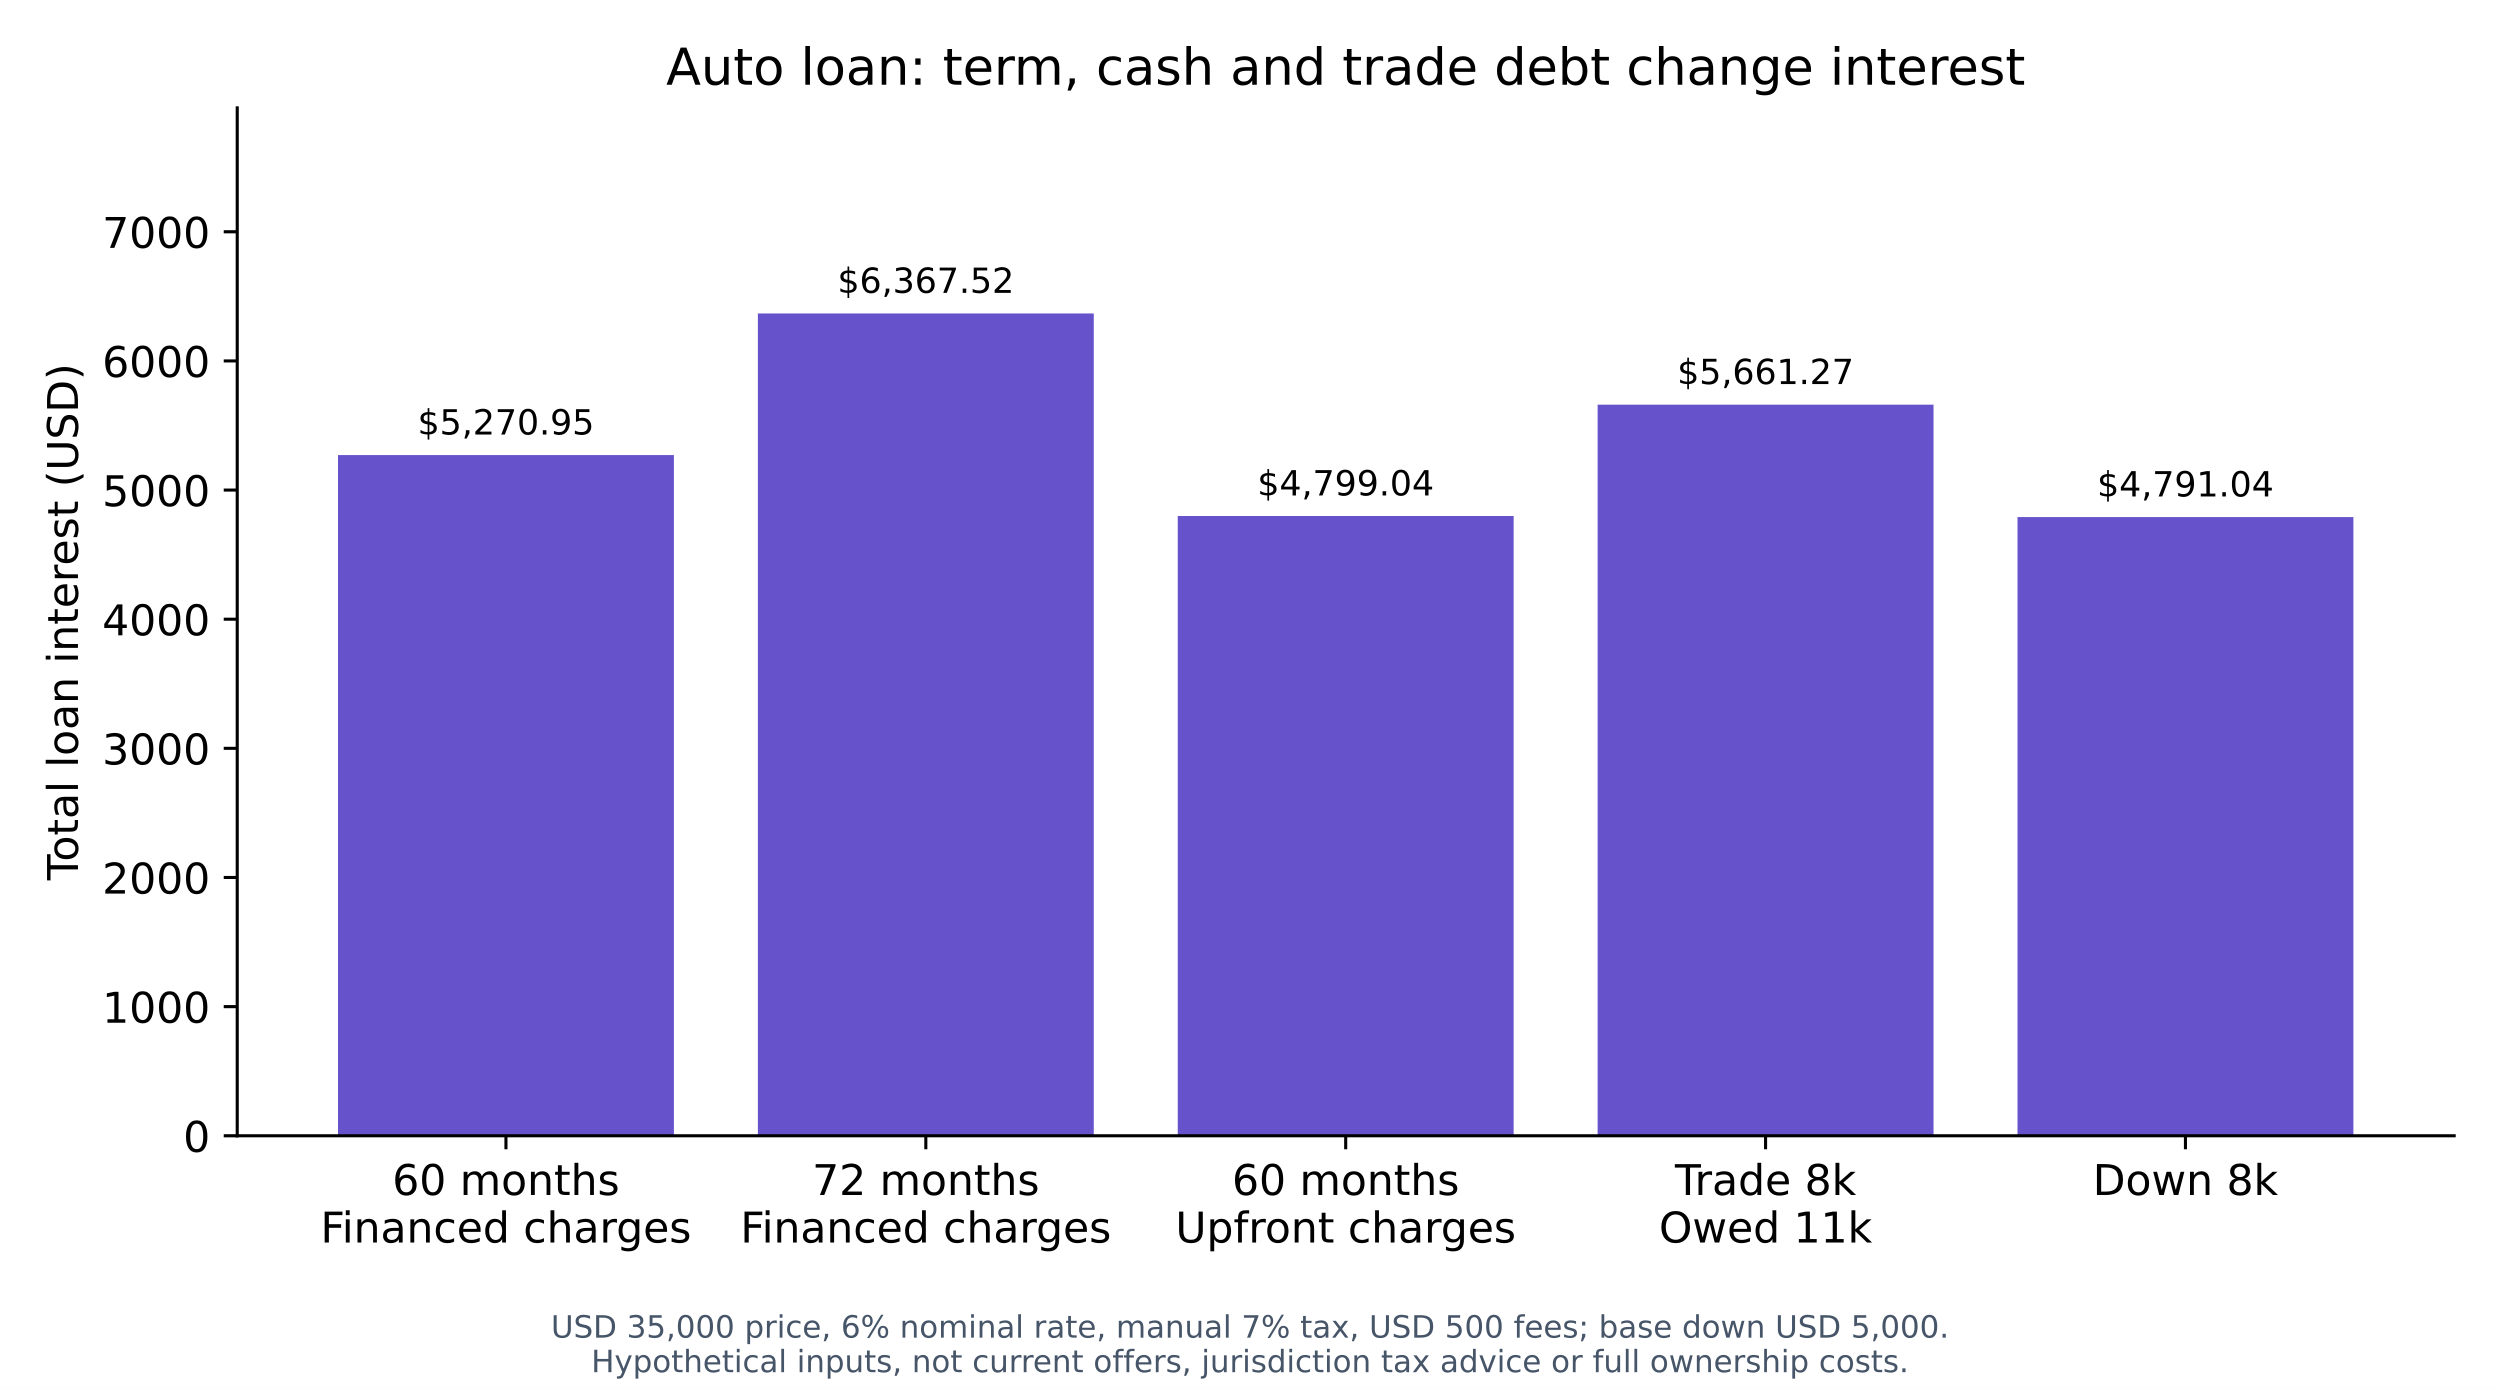
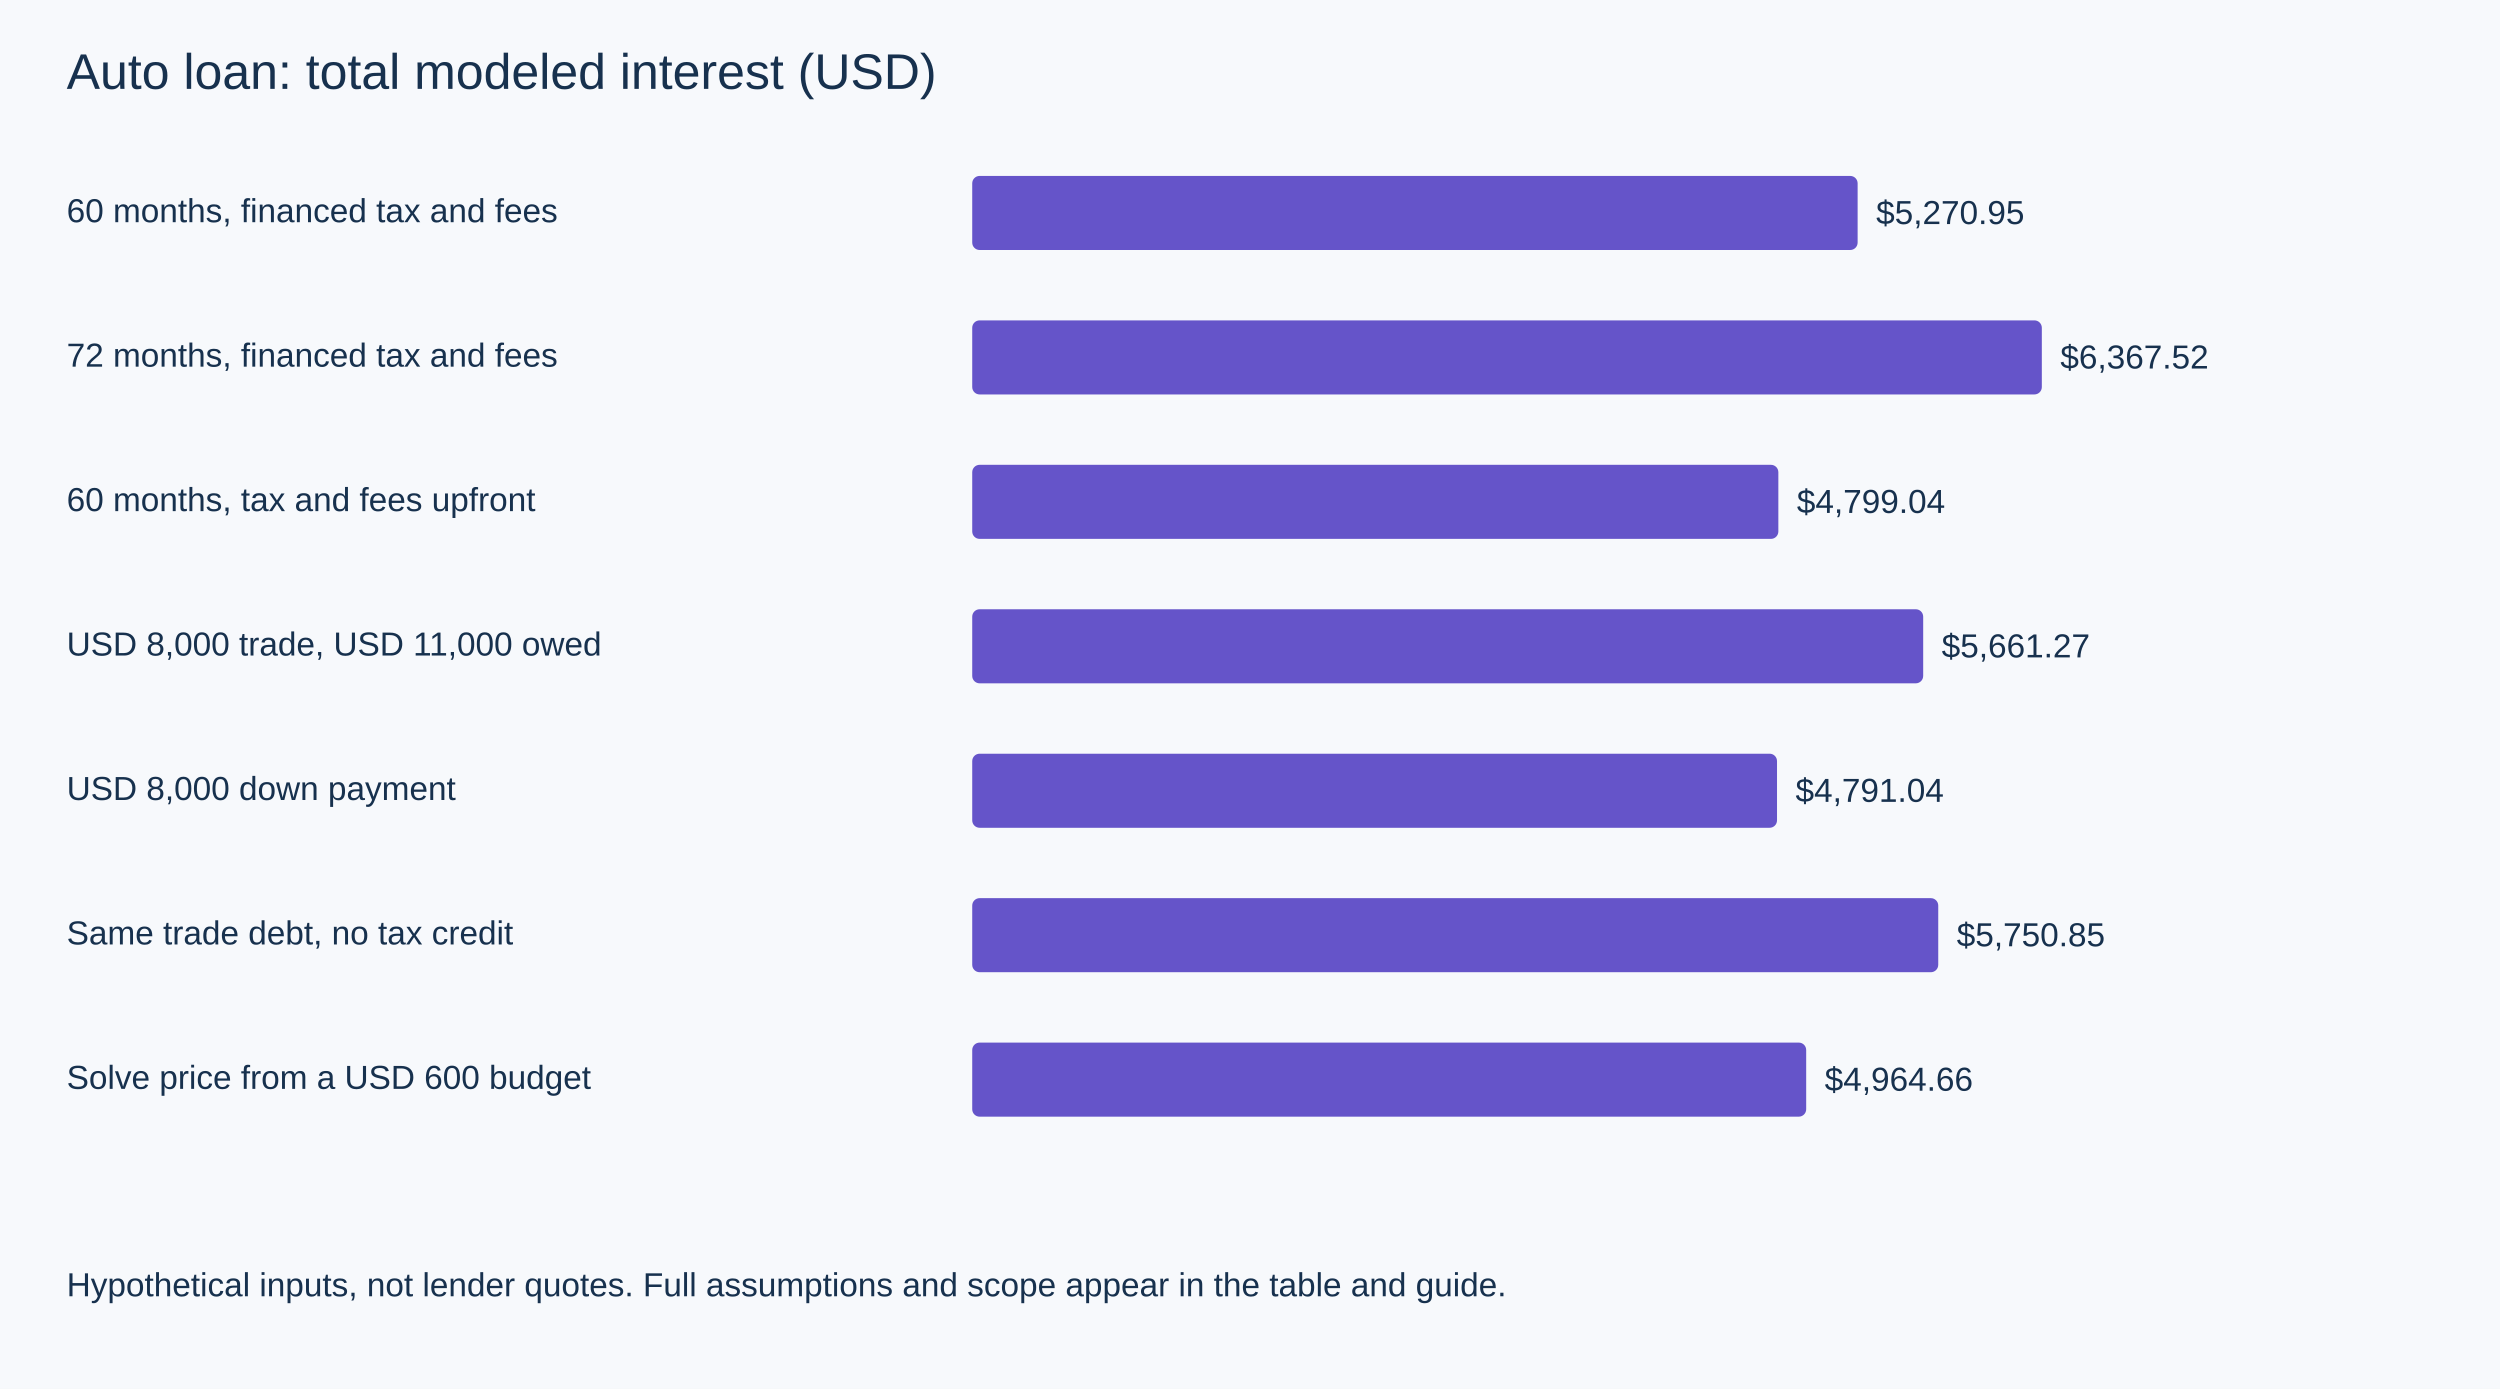
- <svg xmlns="http://www.w3.org/2000/svg" xmlns:xlink="http://www.w3.org/1999/xlink" width="648pt" height="360pt" viewBox="0 0 648 360" version="1.1">
-   <defs>
-     <style type="text/css">*{stroke-linejoin: round; stroke-linecap: butt}</style>
-   </defs>
-   <g id="figure_1">
-     <g id="patch_1">
-       <path d="M 0 360  L 648 360  L 648 0  L 0 0  z " style="fill: #ffffff" />
-     </g>
-     <g id="axes_1">
-       <g id="patch_2">
-         <path d="M 61.49 294.392  L 636.12 294.392  L 636.12 27.96  L 61.49 27.96  z " style="fill: #ffffff" />
-       </g>
-       <g id="patch_3">
-         <path d="M 87.61 294.392  L 174.675 294.392  L 174.675 117.953  L 87.61 117.953  z " clip-path="url(#p94e6afdfd2)" style="fill: #6653cc" />
-       </g>
-       <g id="patch_4">
-         <path d="M 196.441 294.392  L 283.506 294.392  L 283.506 81.246  L 196.441 81.246  z " clip-path="url(#p94e6afdfd2)" style="fill: #6653cc" />
-       </g>
-       <g id="patch_5">
-         <path d="M 305.272 294.392  L 392.338 294.392  L 392.338 133.749  L 305.272 133.749  z " clip-path="url(#p94e6afdfd2)" style="fill: #6653cc" />
-       </g>
-       <g id="patch_6">
-         <path d="M 414.104 294.392  L 501.169 294.392  L 501.169 104.887  L 414.104 104.887  z " clip-path="url(#p94e6afdfd2)" style="fill: #6653cc" />
-       </g>
-       <g id="patch_7">
-         <path d="M 522.935 294.392  L 610 294.392  L 610 134.017  L 522.935 134.017  z " clip-path="url(#p94e6afdfd2)" style="fill: #6653cc" />
-       </g>
-       <g id="matplotlib.axis_1">
-         <g id="xtick_1">
-           <g id="line2d_1">
-             <defs>
-               <path id="mec613ed52f" d="M 0 0  L 0 3.5  " style="stroke: #000000; stroke-width: 0.8" />
-             </defs>
-             <g>
-               <use xlink:href="#mec613ed52f" x="131.142" y="294.392" style="stroke: #000000; stroke-width: 0.8" />
-             </g>
-           </g>
-           <g id="text_1">
-             <text style="font-size: 11px; font-family: 'DejaVu Sans'" transform="translate(101.6802 309.7503)">60 months</text>
-             <text style="font-size: 11px; font-family: 'DejaVu Sans'" transform="translate(83.07384 322.0679)">Financed charges</text>
-           </g>
-         </g>
-         <g id="xtick_2">
-           <g id="line2d_2">
-             <g>
-               <use xlink:href="#mec613ed52f" x="239.974" y="294.392" style="stroke: #000000; stroke-width: 0.8" />
-             </g>
-           </g>
-           <g id="text_2">
-             <text style="font-size: 11px; font-family: 'DejaVu Sans'" transform="translate(210.5116 309.7503)">72 months</text>
-             <text style="font-size: 11px; font-family: 'DejaVu Sans'" transform="translate(191.9053 322.0679)">Financed charges</text>
-           </g>
-         </g>
-         <g id="xtick_3">
-           <g id="line2d_3">
-             <g>
-               <use xlink:href="#mec613ed52f" x="348.805" y="294.392" style="stroke: #000000; stroke-width: 0.8" />
-             </g>
-           </g>
-           <g id="text_3">
-             <text style="font-size: 11px; font-family: 'DejaVu Sans'" transform="translate(319.343 309.7503)">60 months</text>
-             <text style="font-size: 11px; font-family: 'DejaVu Sans'" transform="translate(304.6735 322.0679)">Upfront charges</text>
-           </g>
-         </g>
-         <g id="xtick_4">
-           <g id="line2d_4">
-             <g>
-               <use xlink:href="#mec613ed52f" x="457.636" y="294.392" style="stroke: #000000; stroke-width: 0.8" />
-             </g>
-           </g>
-           <g id="text_4">
-             <text style="font-size: 11px; font-family: 'DejaVu Sans'" transform="translate(434.1489 309.7503)">Trade 8k</text>
-             <text style="font-size: 11px; font-family: 'DejaVu Sans'" transform="translate(430.0015 322.0679)">Owed 11k</text>
-           </g>
-         </g>
-         <g id="xtick_5">
-           <g id="line2d_5">
-             <g>
-               <use xlink:href="#mec613ed52f" x="566.468" y="294.392" style="stroke: #000000; stroke-width: 0.8" />
-             </g>
-           </g>
-           <g id="text_5">
-             <text style="font-size: 11px; font-family: 'DejaVu Sans'; text-anchor: middle" x="566.468" y="309.75" transform="rotate(-0 566.4679 309.7503)">Down 8k</text>
-           </g>
-         </g>
-       </g>
-       <g id="matplotlib.axis_2">
-         <g id="ytick_1">
-           <g id="line2d_6">
-             <defs>
-               <path id="me4ed3eb254" d="M 0 0  L -3.5 0  " style="stroke: #000000; stroke-width: 0.8" />
-             </defs>
-             <g>
-               <use xlink:href="#me4ed3eb254" x="61.49" y="294.392" style="stroke: #000000; stroke-width: 0.8" />
-             </g>
-           </g>
-           <g id="text_6">
-             <text style="font-size: 11px; font-family: 'DejaVu Sans'; text-anchor: end" x="54.49" y="298.571" transform="rotate(-0 54.49 298.5711)">0</text>
-           </g>
-         </g>
-         <g id="ytick_2">
-           <g id="line2d_7">
-             <g>
-               <use xlink:href="#me4ed3eb254" x="61.49" y="260.918" style="stroke: #000000; stroke-width: 0.8" />
-             </g>
-           </g>
-           <g id="text_7">
-             <text style="font-size: 11px; font-family: 'DejaVu Sans'; text-anchor: end" x="54.49" y="265.097" transform="rotate(-0 54.49 265.0973)">1000</text>
-           </g>
-         </g>
-         <g id="ytick_3">
-           <g id="line2d_8">
-             <g>
-               <use xlink:href="#me4ed3eb254" x="61.49" y="227.444" style="stroke: #000000; stroke-width: 0.8" />
-             </g>
-           </g>
-           <g id="text_8">
-             <text style="font-size: 11px; font-family: 'DejaVu Sans'; text-anchor: end" x="54.49" y="231.623" transform="rotate(-0 54.49 231.6234)">2000</text>
-           </g>
-         </g>
-         <g id="ytick_4">
-           <g id="line2d_9">
-             <g>
-               <use xlink:href="#me4ed3eb254" x="61.49" y="193.97" style="stroke: #000000; stroke-width: 0.8" />
-             </g>
-           </g>
-           <g id="text_9">
-             <text style="font-size: 11px; font-family: 'DejaVu Sans'; text-anchor: end" x="54.49" y="198.149" transform="rotate(-0 54.49 198.1495)">3000</text>
-           </g>
-         </g>
-         <g id="ytick_5">
-           <g id="line2d_10">
-             <g>
-               <use xlink:href="#me4ed3eb254" x="61.49" y="160.496" style="stroke: #000000; stroke-width: 0.8" />
-             </g>
-           </g>
-           <g id="text_10">
-             <text style="font-size: 11px; font-family: 'DejaVu Sans'; text-anchor: end" x="54.49" y="164.676" transform="rotate(-0 54.49 164.6756)">4000</text>
-           </g>
-         </g>
-         <g id="ytick_6">
-           <g id="line2d_11">
-             <g>
-               <use xlink:href="#me4ed3eb254" x="61.49" y="127.023" style="stroke: #000000; stroke-width: 0.8" />
-             </g>
-           </g>
-           <g id="text_11">
-             <text style="font-size: 11px; font-family: 'DejaVu Sans'; text-anchor: end" x="54.49" y="131.202" transform="rotate(-0 54.49 131.2017)">5000</text>
-           </g>
-         </g>
-         <g id="ytick_7">
-           <g id="line2d_12">
-             <g>
-               <use xlink:href="#me4ed3eb254" x="61.49" y="93.549" style="stroke: #000000; stroke-width: 0.8" />
-             </g>
-           </g>
-           <g id="text_12">
-             <text style="font-size: 11px; font-family: 'DejaVu Sans'; text-anchor: end" x="54.49" y="97.728" transform="rotate(-0 54.49 97.72784)">6000</text>
-           </g>
-         </g>
-         <g id="ytick_8">
-           <g id="line2d_13">
-             <g>
-               <use xlink:href="#me4ed3eb254" x="61.49" y="60.075" style="stroke: #000000; stroke-width: 0.8" />
-             </g>
-           </g>
-           <g id="text_13">
-             <text style="font-size: 11px; font-family: 'DejaVu Sans'; text-anchor: end" x="54.49" y="64.254" transform="rotate(-0 54.49 64.25395)">7000</text>
-           </g>
-         </g>
-         <g id="text_14">
-           <text style="font-size: 11px; font-family: 'DejaVu Sans'; text-anchor: middle" x="20.207" y="161.176" transform="rotate(-90 20.20734 161.176)">Total loan interest (USD)</text>
-         </g>
-       </g>
-       <g id="patch_8">
-         <path d="M 61.49 294.392  L 61.49 27.96  " style="fill: none; stroke: #000000; stroke-width: 0.8; stroke-linejoin: miter; stroke-linecap: square" />
-       </g>
-       <g id="patch_9">
-         <path d="M 61.49 294.392  L 636.12 294.392  " style="fill: none; stroke: #000000; stroke-width: 0.8; stroke-linejoin: miter; stroke-linecap: square" />
-       </g>
-       <g id="text_15">
-         <text style="font-size: 9px; font-family: 'DejaVu Sans'; text-anchor: middle" x="131.142" y="112.624" transform="rotate(-0 131.1421 112.6242)">$5,270.95</text>
-       </g>
-       <g id="text_16">
-         <text style="font-size: 9px; font-family: 'DejaVu Sans'; text-anchor: middle" x="239.974" y="75.918" transform="rotate(-0 239.9736 75.91776)">$6,367.52</text>
-       </g>
-       <g id="text_17">
-         <text style="font-size: 9px; font-family: 'DejaVu Sans'; text-anchor: middle" x="348.805" y="128.421" transform="rotate(-0 348.805 128.4208)">$4,799.04</text>
-       </g>
-       <g id="text_18">
-         <text style="font-size: 9px; font-family: 'DejaVu Sans'; text-anchor: middle" x="457.636" y="99.559" transform="rotate(-0 457.6364 99.55864)">$5,661.27</text>
-       </g>
-       <g id="text_19">
-         <text style="font-size: 9px; font-family: 'DejaVu Sans'; text-anchor: middle" x="566.468" y="128.688" transform="rotate(-0 566.4679 128.6885)">$4,791.04</text>
-       </g>
-       <g id="text_20">
-         <text style="font-size: 13.2px; font-family: 'DejaVu Sans'; text-anchor: middle" x="348.805" y="21.96" transform="rotate(-0 348.805 21.96)">Auto loan: term, cash and trade debt change interest</text>
-       </g>
-     </g>
-     <g id="text_21">
-       <text style="font-size: 8px; font-family: 'DejaVu Sans'; fill: #475569" transform="translate(142.8063 346.7217)">USD 35,000 price, 6% nominal rate, manual 7% tax, USD 500 fees; base down USD 5,000.</text>
-       <text style="font-size: 8px; font-family: 'DejaVu Sans'; fill: #475569" transform="translate(153.2475 355.68)">Hypothetical inputs, not current offers, jurisdiction tax advice or full ownership costs.</text>
-     </g>
+ <svg xmlns="http://www.w3.org/2000/svg" width="1350" height="750" viewBox="0 0 1350 750" role="img" aria-labelledby="title desc">
+   <rect width="1350" height="750" fill="#f7f9fc" />
+   <g font-family="Arial,sans-serif" fill="#17314e">
+     <text x="36" y="48" font-size="27">Auto loan: total modeled interest (USD)</text>
+     <text x="36" y="120" font-size="18">60 months, financed tax and fees</text>
+     <rect x="525" y="95" width="478.12" height="40" rx="4" fill="#6554c9" />
+     <text x="1013.12" y="121" font-size="18">$5,270.95</text>
+     <text x="36" y="198" font-size="18">72 months, financed tax and fees</text>
+     <rect x="525" y="173" width="577.59" height="40" rx="4" fill="#6554c9" />
+     <text x="1112.59" y="199" font-size="18">$6,367.52</text>
+     <text x="36" y="276" font-size="18">60 months, tax and fees upfront</text>
+     <rect x="525" y="251" width="435.31" height="40" rx="4" fill="#6554c9" />
+     <text x="970.31" y="277" font-size="18">$4,799.04</text>
+     <text x="36" y="354" font-size="18">USD 8,000 trade, USD 11,000 owed</text>
+     <rect x="525" y="329" width="513.52" height="40" rx="4" fill="#6554c9" />
+     <text x="1048.52" y="355" font-size="18">$5,661.27</text>
+     <text x="36" y="432" font-size="18">USD 8,000 down payment</text>
+     <rect x="525" y="407" width="434.59" height="40" rx="4" fill="#6554c9" />
+     <text x="969.59" y="433" font-size="18">$4,791.04</text>
+     <text x="36" y="510" font-size="18">Same trade debt, no tax credit</text>
+     <rect x="525" y="485" width="521.65" height="40" rx="4" fill="#6554c9" />
+     <text x="1056.65" y="511" font-size="18">$5,750.85</text>
+     <text x="36" y="588" font-size="18">Solve price from a USD 600 budget</text>
+     <rect x="525" y="563" width="450.34" height="40" rx="4" fill="#6554c9" />
+     <text x="985.34" y="589" font-size="18">$4,964.66</text>
+     <text x="36" y="700" font-size="18">Hypothetical inputs, not lender quotes. Full assumptions and scope appear in the table and guide.</text>
  </g>
-   <defs>
-     <clipPath id="p94e6afdfd2">
-       <rect x="61.49" y="27.96" width="574.63" height="266.432" />
-     </clipPath>
-   </defs>
</svg>
